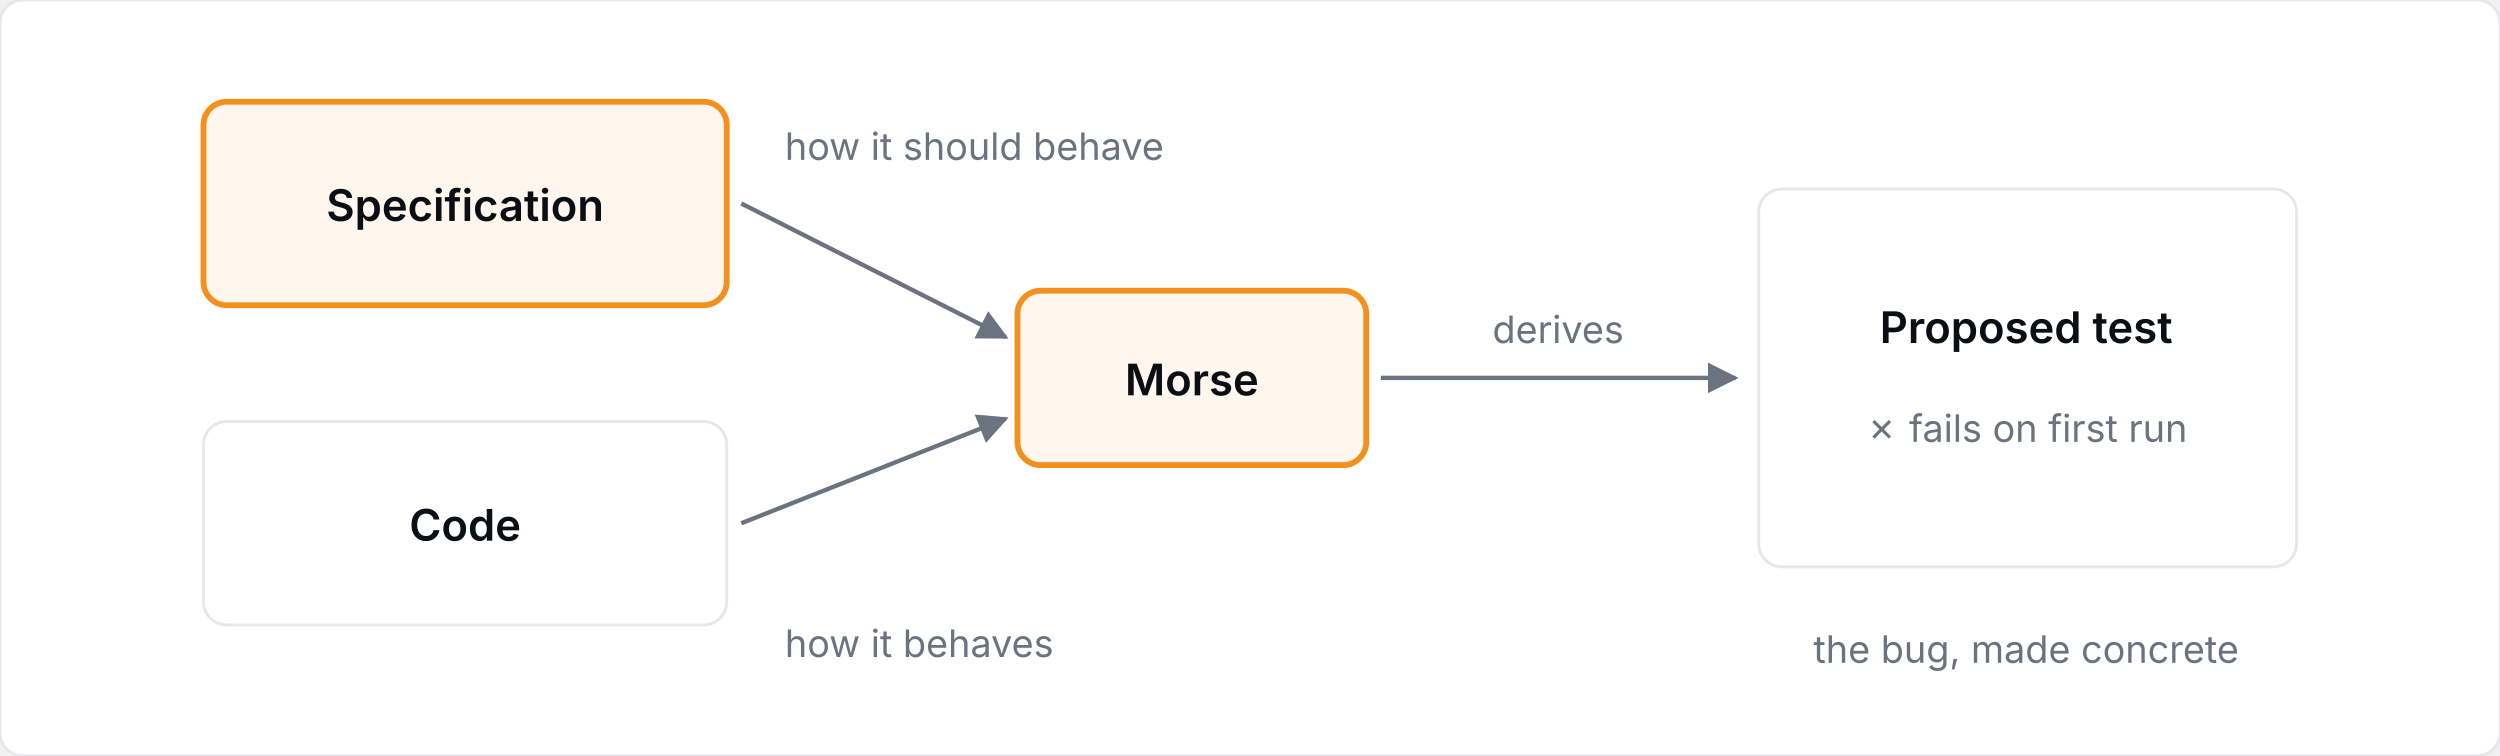
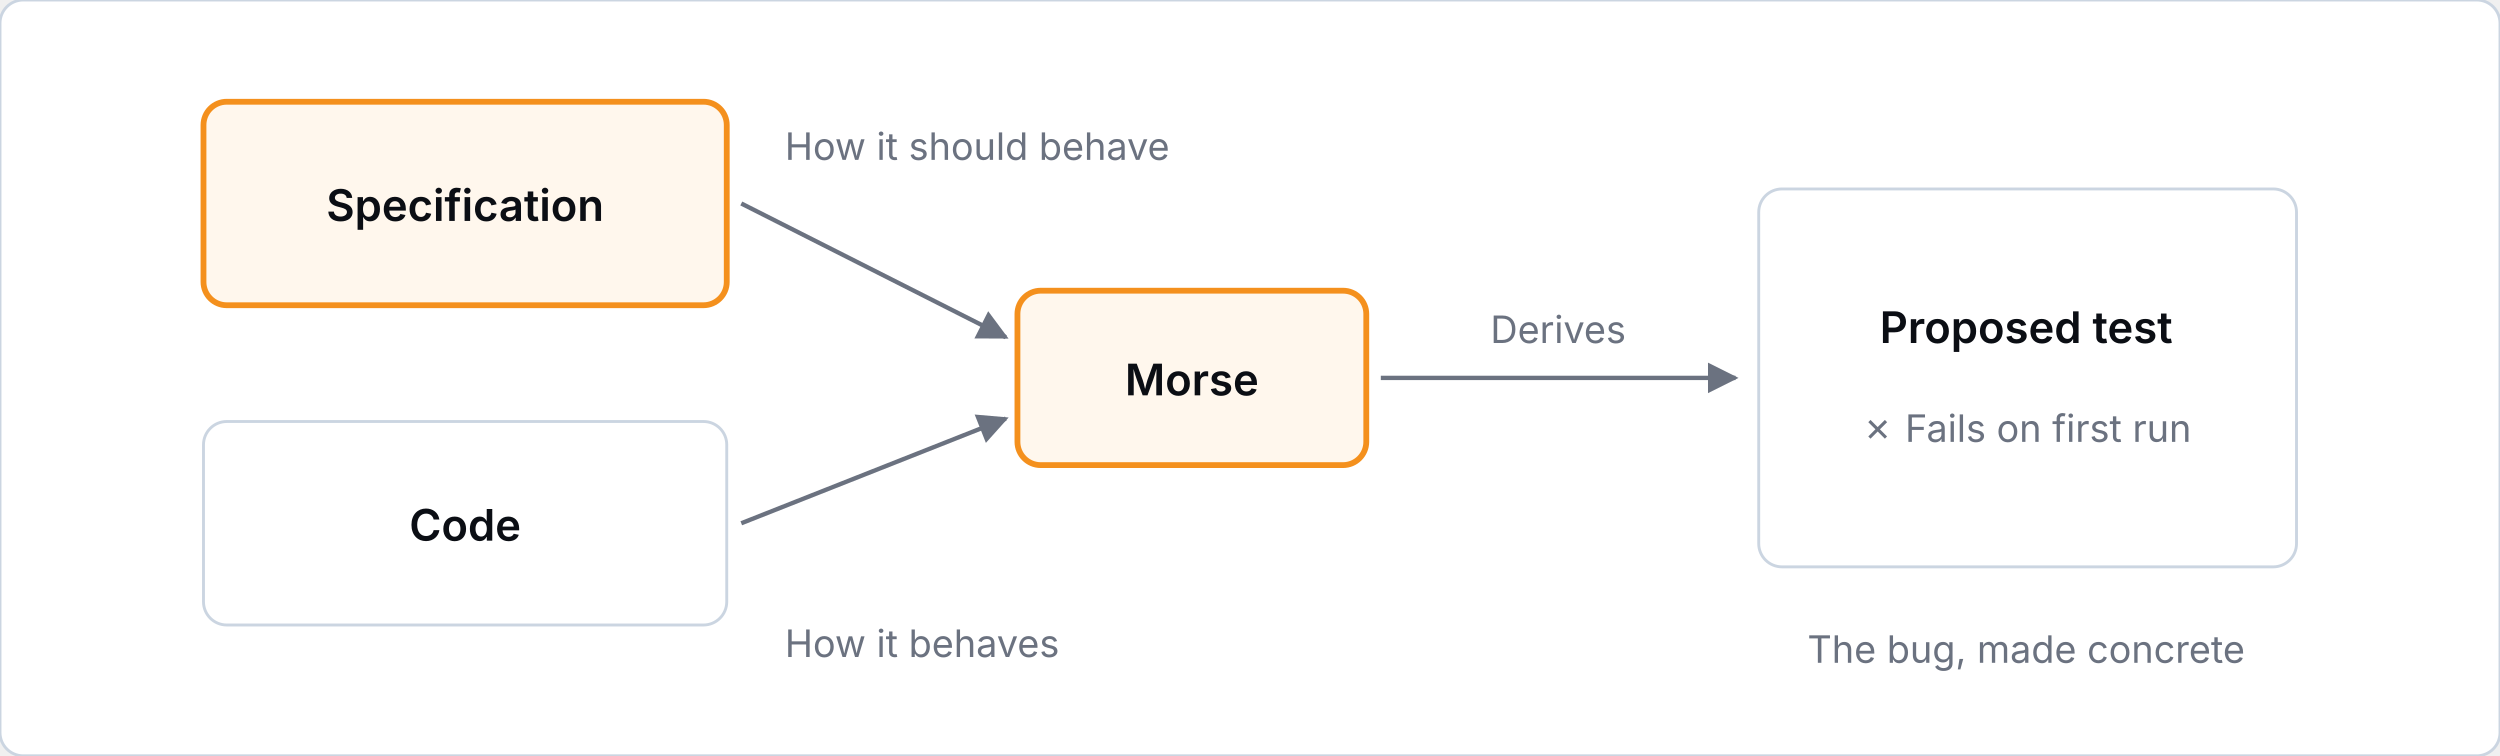
<svg xmlns="http://www.w3.org/2000/svg" viewBox="0 0 860 260" role="img" aria-labelledby="t">
  <defs>
    <marker id="a" viewBox="0 0 10 10" refX="9" refY="5" markerWidth="7" markerHeight="7" orient="auto-start-reverse">
      <path d="M0 0L10 5L0 10z" fill="#6b7280" />
    </marker>
  </defs>
  <style>
    text { font-family: Inter, system-ui, sans-serif; fill: #0b0e14; }
    .n { fill: #6b7280; font-size: 13px; }
    .l { font-size: 15px; font-weight: 600; }
  </style>
-   <rect x="0" y="0" width="860" height="260" rx="8" fill="#ffffff" stroke="#e5e7eb" />
+   <rect x="0" y="0" width="860" height="260" rx="8" fill="#ffffff" stroke="#cbd5e1" />
  <rect x="70" y="35" width="180" height="70" rx="8" fill="#fff7ed" stroke="#f4901d" stroke-width="2" />
  <text x="160" y="76" class="l" text-anchor="middle">Specification</text>
-   <rect x="70" y="145" width="180" height="70" rx="8" fill="#ffffff" stroke="#e5e7eb" />
+   <rect x="70" y="145" width="180" height="70" rx="8" fill="#ffffff" stroke="#cbd5e1" />
  <text x="160" y="186" class="l" text-anchor="middle">Code</text>
  <g stroke="#6b7280" stroke-width="1.5">
    <line x1="255" y1="70" x2="346" y2="116" marker-end="url(#a)" />
    <line x1="255" y1="180" x2="346" y2="144" marker-end="url(#a)" />
  </g>
-   <text x="270" y="55" class="n">how it should behave</text>
-   <text x="270" y="226" class="n">how it behaves</text>
+   <text x="270" y="55" class="n">How it should behave</text>
+   <text x="270" y="226" class="n">How it behaves</text>
  <rect x="350" y="100" width="120" height="60" rx="8" fill="#fff7ed" stroke="#f4901d" stroke-width="2" />
  <text x="410" y="136" class="l" text-anchor="middle">Morse</text>
  <line x1="475" y1="130" x2="597" y2="130" stroke="#6b7280" stroke-width="1.5" marker-end="url(#a)" />
-   <text x="536" y="118" class="n" text-anchor="middle">derives</text>
-   <rect x="605" y="65" width="185" height="130" rx="8" fill="#ffffff" stroke="#e5e7eb" />
+   <text x="536" y="118" class="n" text-anchor="middle">Derives</text>
+   <rect x="605" y="65" width="185" height="130" rx="8" fill="#ffffff" stroke="#cbd5e1" />
  <text x="697" y="118" class="l" text-anchor="middle">Proposed test</text>
-   <text x="697" y="152" class="n" text-anchor="middle" font-size="14">✗ fails on first run</text>
-   <text x="697" y="228" class="n" text-anchor="middle">the bug, made concrete</text>
+   <text x="697" y="152" class="n" text-anchor="middle" font-size="14">✗ Fails on first run</text>
+   <text x="697" y="228" class="n" text-anchor="middle">The bug, made concrete</text>
</svg>
